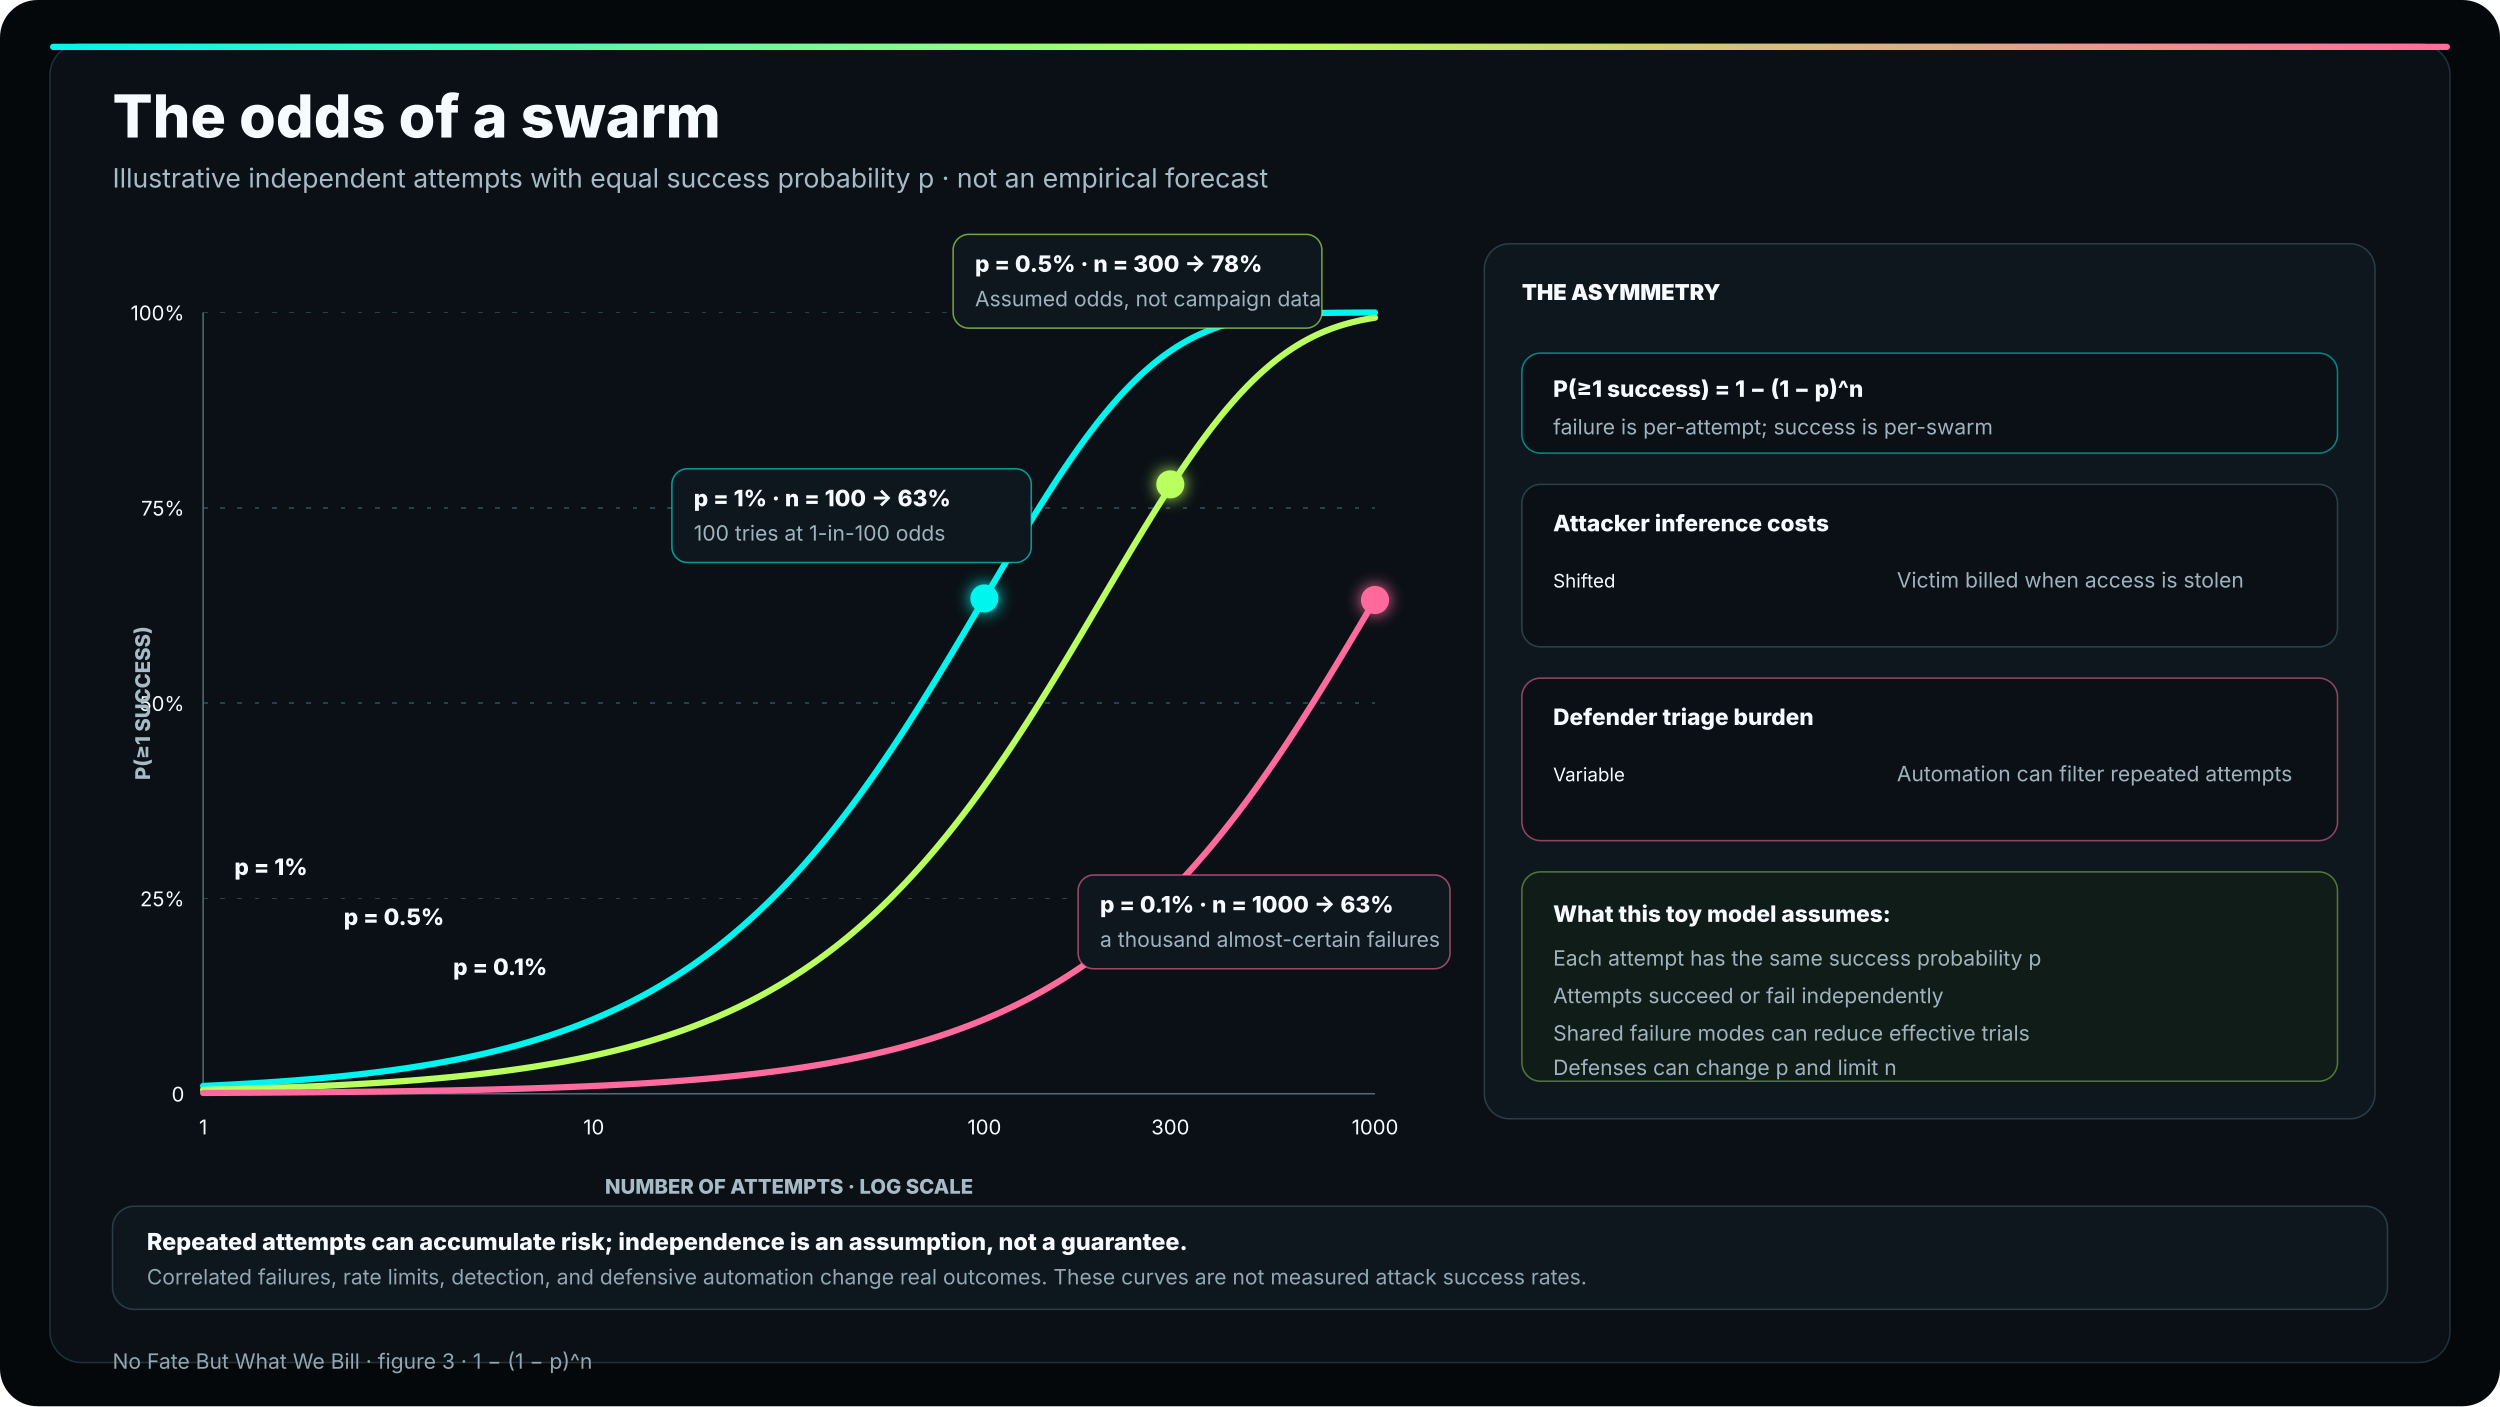
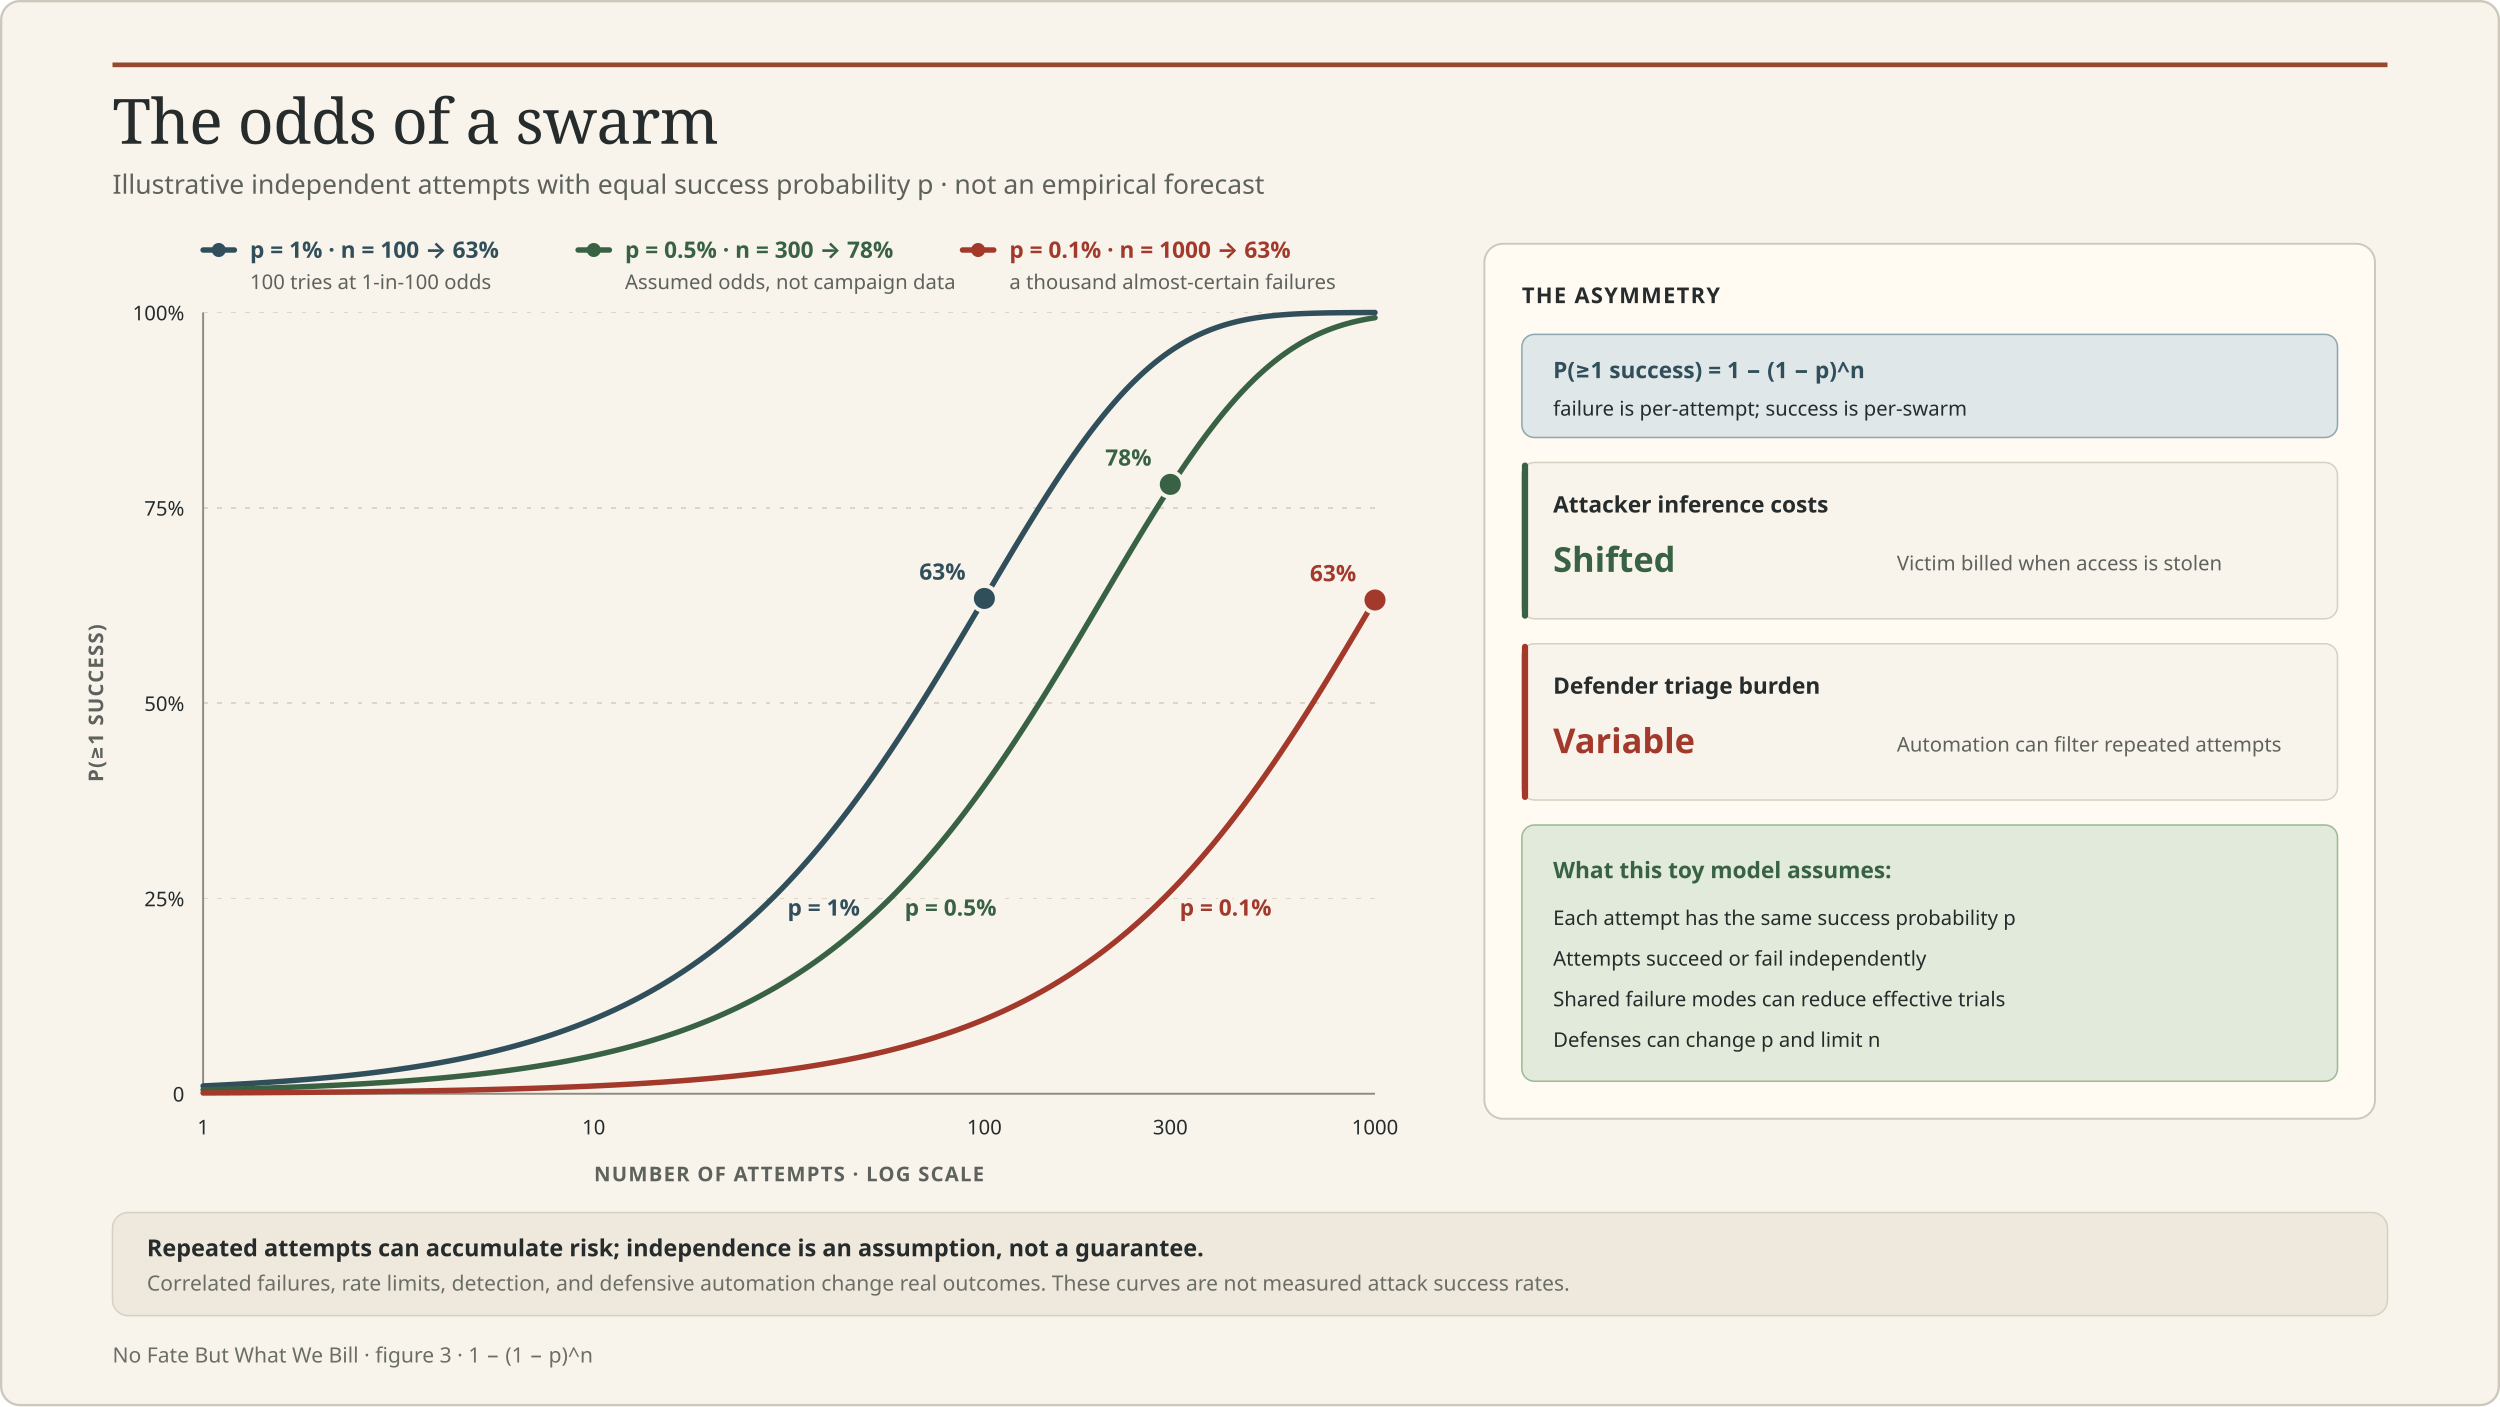
<svg xmlns="http://www.w3.org/2000/svg" viewBox="0 0 1600 900" role="img" aria-labelledby="title desc">
  <defs>
-     <linearGradient id="rule" x1="0" x2="1">
-       <stop stop-color="#00f5ee" />
-       <stop offset=".5" stop-color="#b8ff5f" />
-       <stop offset="1" stop-color="#ff6b9d" />
-     </linearGradient>
-     <filter id="glow" x="-80%" y="-80%" width="260%" height="260%">
-       <feGaussianBlur stdDeviation="5" result="b" />
-       <feMerge>
-         <feMergeNode in="b" />
-         <feMergeNode in="SourceGraphic" />
-       </feMerge>
-     </filter>
-     <style>text{font-family:ui-sans-serif,system-ui,-apple-system,BlinkMacSystemFont,"Segoe UI",sans-serif;fill:#f7fbff}.title{font-size:38px;font-weight:820}.sub{font-size:17px;fill:#a7bbc6}.axis{font-size:13px;fill:#a7bbc6;font-variant-numeric:tabular-nums}.curve{fill:none;stroke-width:4;stroke-linecap:round}.land{font-size:14.5px;font-weight:820}.line{font-size:13.5px;fill:#9fb3be}.note{font-size:13.5px;fill:#91a7b2}.grid{stroke:#29404b;stroke-width:1;stroke-dasharray:3 8;shape-rendering:crispEdges}.cyan{fill:#00f5ee}.lime{fill:#b8ff5f}.pink{fill:#ff6b9d}</style>
+     <style>text{font-family:system-ui,-apple-system,BlinkMacSystemFont,'Segoe UI','Noto Sans',sans-serif;fill:#262b2b}.title{font-family:Georgia,'Noto Serif',serif;font-size:40px;font-weight:400;letter-spacing:-.01em}.sub{font-size:17px;fill:#5e625c}.axis{font-size:13px;fill:#5e625c;font-variant-numeric:tabular-nums}.caps{font-weight:700;letter-spacing:.06em}.curve{fill:none;stroke-width:3.5;stroke-linecap:round}.land{font-size:14.5px;font-weight:700}.line{font-size:13px;fill:#5e625c}.big{font-size:22px;font-weight:700}.note{font-size:13.5px;fill:#6b6e66}.grid{stroke:#ddd6c8;stroke-width:1;stroke-dasharray:3 6;shape-rendering:crispEdges}.halo{stroke:#f8f4ec;stroke-width:5;stroke-linejoin:round;paint-order:stroke}.dot{stroke:#f8f4ec;stroke-width:2.5}.slate{fill:#314f5b}.sage{fill:#386243}.verm{fill:#a2392b}.card{fill:#fffaf2;stroke:#cec7bb;stroke-width:1.25}.inner{fill:#f8f4ec;stroke:#d8d0c2;stroke-width:1}</style>
  </defs>
-   <rect width="1600" height="900" rx="24" fill="#05080b" />
-   <rect x="32" y="28" width="1536" height="844" rx="20" fill="#0a1015" stroke="#20303a" />
-   <rect x="32" y="28" width="1536" height="4" rx="2" fill="url(#rule)" />
-   <text class="title" x="72" y="88">The odds of a swarm</text>
-   <text class="sub" x="72" y="120">Illustrative independent attempts with equal success probability p · not an empirical forecast</text>
+   <rect x=".75" y=".75" width="1598.5" height="898.5" rx="12" fill="#f8f4ec" stroke="#cec7bb" stroke-width="1.5" />
+   <rect x="72" y="40" width="1456" height="3" fill="#96492f" />
+   <text class="title" x="72" y="92">The odds of a swarm</text>
+   <text class="sub" x="72" y="124">Illustrative independent attempts with equal success probability p · not an empirical forecast</text>
  <g>
+     <g transform="translate(130 150)">
+       <line x1="0" y1="10" x2="20" y2="10" stroke="#314f5b" stroke-width="3.5" stroke-linecap="round" />
+       <circle class="slate" cx="10" cy="10" r="4.5" />
+       <text class="land" x="30" y="15" style="fill:#314f5b">p = 1% · n = 100 → 63%</text>
+       <text class="line" x="30" y="35">100 tries at 1-in-100 odds</text>
+     </g>
+     <g transform="translate(370 150)">
+       <line x1="0" y1="10" x2="20" y2="10" stroke="#386243" stroke-width="3.5" stroke-linecap="round" />
+       <circle class="sage" cx="10" cy="10" r="4.5" />
+       <text class="land" x="30" y="15" style="fill:#386243">p = 0.5% · n = 300 → 78%</text>
+       <text class="line" x="30" y="35">Assumed odds, not campaign data</text>
+     </g>
+     <g transform="translate(616 150)">
+       <line x1="0" y1="10" x2="20" y2="10" stroke="#a2392b" stroke-width="3.5" stroke-linecap="round" />
+       <circle class="verm" cx="10" cy="10" r="4.5" />
+       <text class="land" x="30" y="15" style="fill:#a2392b">p = 0.1% · n = 1000 → 63%</text>
+       <text class="line" x="30" y="35">a thousand almost-certain failures</text>
+     </g>
    <line class="grid" x1="130" y1="200" x2="880" y2="200" />
    <line class="grid" x1="130" y1="325" x2="880" y2="325" />
    <line class="grid" x1="130" y1="450" x2="880" y2="450" />
    <line class="grid" x1="130" y1="575" x2="880" y2="575" />
-     <line x1="130" y1="200" x2="130" y2="700" stroke="#526872" />
-     <line x1="130" y1="700" x2="880" y2="700" stroke="#526872" />
+     <line x1="130" y1="200" x2="130" y2="700" stroke="#8d8a80" stroke-width="1.25" />
+     <line x1="130" y1="700" x2="880" y2="700" stroke="#8d8a80" stroke-width="1.25" />
    <g class="axis" text-anchor="end">
      <text x="118" y="205">100%</text>
      <text x="118" y="330">75%</text>
      <text x="118" y="455">50%</text>
      <text x="118" y="580">25%</text>
      <text x="118" y="705">0</text>
    </g>
    <g class="axis" text-anchor="middle">
      <text x="130" y="726">1</text>
      <text x="380" y="726">10</text>
      <text x="630" y="726">100</text>
      <text x="749" y="726">300</text>
      <text x="880" y="726">1000</text>
    </g>
-     <text class="axis" x="505" y="764" text-anchor="middle" font-weight="800">NUMBER OF ATTEMPTS · LOG SCALE</text>
-     <text class="axis" transform="translate(96 450) rotate(-90)" text-anchor="middle" font-weight="800">P(≥1 SUCCESS)</text>
-     <path class="curve" stroke="#00f5ee" d="M130.00 695.00 L132.50 694.88 L135.00 694.77 L137.50 694.64 L140.00 694.52 L142.50 694.39 L145.00 694.26 L147.50 694.13 L150.00 693.99 L152.50 693.86 L155.00 693.71 L157.50 693.57 L160.00 693.42 L162.50 693.27 L165.00 693.11 L167.50 692.95 L170.00 692.79 L172.50 692.62 L175.00 692.45 L177.50 692.28 L180.00 692.10 L182.50 691.92 L185.00 691.73 L187.50 691.54 L190.00 691.34 L192.50 691.14 L195.00 690.94 L197.50 690.73 L200.00 690.52 L202.50 690.30 L205.00 690.07 L207.50 689.84 L210.00 689.61 L212.50 689.37 L215.00 689.13 L217.50 688.88 L220.00 688.62 L222.50 688.36 L225.00 688.09 L227.50 687.82 L230.00 687.54 L232.50 687.25 L235.00 686.96 L237.50 686.66 L240.00 686.35 L242.50 686.04 L245.00 685.72 L247.50 685.39 L250.00 685.05 L252.50 684.71 L255.00 684.36 L257.50 684.00 L260.00 683.63 L262.50 683.26 L265.00 682.88 L267.50 682.48 L270.00 682.08 L272.50 681.67 L275.00 681.26 L277.50 680.83 L280.00 680.39 L282.50 679.94 L285.00 679.48 L287.50 679.02 L290.00 678.54 L292.50 678.05 L295.00 677.55 L297.50 677.04 L300.00 676.52 L302.50 675.98 L305.00 675.44 L307.50 674.88 L310.00 674.31 L312.50 673.73 L315.00 673.13 L317.50 672.53 L320.00 671.90 L322.50 671.27 L325.00 670.62 L327.50 669.96 L330.00 669.28 L332.50 668.59 L335.00 667.88 L337.50 667.15 L340.00 666.42 L342.50 665.66 L345.00 664.89 L347.50 664.10 L350.00 663.30 L352.50 662.48 L355.00 661.64 L357.50 660.78 L360.00 659.90 L362.50 659.01 L365.00 658.09 L367.50 657.16 L370.00 656.21 L372.50 655.23 L375.00 654.24 L377.50 653.23 L380.00 652.19 L382.50 651.13 L385.00 650.05 L387.50 648.95 L390.00 647.83 L392.50 646.68 L395.00 645.51 L397.50 644.31 L400.00 643.09 L402.50 641.85 L405.00 640.58 L407.50 639.28 L410.00 637.96 L412.50 636.61 L415.00 635.23 L417.50 633.83 L420.00 632.39 L422.50 630.93 L425.00 629.44 L427.50 627.92 L430.00 626.38 L432.50 624.80 L435.00 623.19 L437.50 621.55 L440.00 619.87 L442.50 618.17 L445.00 616.43 L447.50 614.66 L450.00 612.86 L452.50 611.02 L455.00 609.15 L457.50 607.24 L460.00 605.30 L462.50 603.32 L465.00 601.31 L467.50 599.26 L470.00 597.17 L472.50 595.05 L475.00 592.89 L477.50 590.68 L480.00 588.45 L482.50 586.17 L485.00 583.85 L487.50 581.50 L490.00 579.10 L492.50 576.66 L495.00 574.19 L497.50 571.67 L500.00 569.11 L502.50 566.51 L505.00 563.87 L507.50 561.18 L510.00 558.46 L512.50 555.69 L515.00 552.88 L517.50 550.03 L520.00 547.13 L522.50 544.19 L525.00 541.21 L527.50 538.19 L530.00 535.12 L532.50 532.01 L535.00 528.86 L537.50 525.67 L540.00 522.43 L542.50 519.15 L545.00 515.83 L547.50 512.47 L550.00 509.07 L552.50 505.63 L555.00 502.14 L557.50 498.62 L560.00 495.05 L562.50 491.45 L565.00 487.81 L567.50 484.13 L570.00 480.42 L572.50 476.66 L575.00 472.88 L577.50 469.05 L580.00 465.20 L582.50 461.31 L585.00 457.39 L587.50 453.44 L590.00 449.46 L592.50 445.45 L595.00 441.42 L597.50 437.36 L600.00 433.27 L602.50 429.17 L605.00 425.04 L607.50 420.89 L610.00 416.73 L612.50 412.55 L615.00 408.36 L617.50 404.15 L620.00 399.94 L622.50 395.71 L625.00 391.48 L627.50 387.25 L630.00 383.02 L632.50 378.78 L635.00 374.55 L637.50 370.32 L640.00 366.10 L642.50 361.89 L645.00 357.70 L647.50 353.51 L650.00 349.35 L652.50 345.21 L655.00 341.08 L657.50 336.99 L660.00 332.92 L662.50 328.88 L665.00 324.87 L667.50 320.90 L670.00 316.97 L672.50 313.08 L675.00 309.23 L677.50 305.42 L680.00 301.67 L682.50 297.97 L685.00 294.32 L687.50 290.72 L690.00 287.19 L692.50 283.71 L695.00 280.30 L697.50 276.95 L700.00 273.67 L702.50 270.45 L705.00 267.31 L707.50 264.24 L710.00 261.24 L712.50 258.32 L715.00 255.47 L717.50 252.70 L720.00 250.01 L722.50 247.40 L725.00 244.87 L727.50 242.42 L730.00 240.05 L732.50 237.76 L735.00 235.56 L737.50 233.43 L740.00 231.39 L742.50 229.43 L745.00 227.55 L747.50 225.75 L750.00 224.03 L752.50 222.39 L755.00 220.83 L757.50 219.34 L760.00 217.93 L762.50 216.60 L765.00 215.33 L767.50 214.13 L770.00 213.01 L772.50 211.95 L775.00 210.95 L777.50 210.02 L780.00 209.15 L782.50 208.33 L785.00 207.58 L787.50 206.87 L790.00 206.22 L792.50 205.61 L795.00 205.06 L797.50 204.54 L800.00 204.07 L802.50 203.64 L805.00 203.25 L807.50 202.89 L810.00 202.56 L812.50 202.26 L815.00 202.00 L817.50 201.76 L820.00 201.54 L822.50 201.35 L825.00 201.17 L827.50 201.02 L830.00 200.88 L832.50 200.76 L835.00 200.65 L837.50 200.56 L840.00 200.48 L842.50 200.41 L845.00 200.34 L847.50 200.29 L850.00 200.24 L852.50 200.20 L855.00 200.17 L857.50 200.14 L860.00 200.12 L862.50 200.10 L865.00 200.08 L867.50 200.06 L870.00 200.05 L872.50 200.04 L875.00 200.03 L877.50 200.03 L880.00 200.02" />
-     <path class="curve" stroke="#b8ff5f" d="M130.00 697.50 L132.50 697.44 L135.00 697.38 L137.50 697.32 L140.00 697.26 L142.50 697.20 L145.00 697.13 L147.50 697.06 L150.00 697.00 L152.50 696.93 L155.00 696.85 L157.50 696.78 L160.00 696.71 L162.50 696.63 L165.00 696.55 L167.50 696.47 L170.00 696.39 L172.50 696.31 L175.00 696.22 L177.50 696.13 L180.00 696.04 L182.50 695.95 L185.00 695.86 L187.50 695.76 L190.00 695.66 L192.50 695.56 L195.00 695.46 L197.50 695.35 L200.00 695.25 L202.50 695.14 L205.00 695.02 L207.50 694.91 L210.00 694.79 L212.50 694.67 L215.00 694.55 L217.50 694.42 L220.00 694.29 L222.50 694.16 L225.00 694.02 L227.50 693.89 L230.00 693.74 L232.50 693.60 L235.00 693.45 L237.50 693.30 L240.00 693.14 L242.50 692.99 L245.00 692.82 L247.50 692.66 L250.00 692.49 L252.50 692.31 L255.00 692.14 L257.50 691.96 L260.00 691.77 L262.50 691.58 L265.00 691.38 L267.50 691.19 L270.00 690.98 L272.50 690.77 L275.00 690.56 L277.50 690.34 L280.00 690.12 L282.50 689.89 L285.00 689.66 L287.50 689.42 L290.00 689.18 L292.50 688.93 L295.00 688.67 L297.50 688.41 L300.00 688.15 L302.50 687.87 L305.00 687.60 L307.50 687.31 L310.00 687.02 L312.50 686.72 L315.00 686.41 L317.50 686.10 L320.00 685.78 L322.50 685.46 L325.00 685.12 L327.50 684.78 L330.00 684.43 L332.50 684.08 L335.00 683.71 L337.50 683.34 L340.00 682.96 L342.50 682.57 L345.00 682.17 L347.50 681.76 L350.00 681.34 L352.50 680.92 L355.00 680.48 L357.50 680.04 L360.00 679.58 L362.50 679.12 L365.00 678.64 L367.50 678.15 L370.00 677.66 L372.50 677.15 L375.00 676.63 L377.50 676.10 L380.00 675.56 L382.50 675.00 L385.00 674.43 L387.50 673.85 L390.00 673.26 L392.50 672.66 L395.00 672.04 L397.50 671.40 L400.00 670.76 L402.50 670.10 L405.00 669.42 L407.50 668.73 L410.00 668.03 L412.50 667.31 L415.00 666.57 L417.50 665.82 L420.00 665.05 L422.50 664.27 L425.00 663.47 L427.50 662.65 L430.00 661.82 L432.50 660.96 L435.00 660.09 L437.50 659.20 L440.00 658.29 L442.50 657.36 L445.00 656.41 L447.50 655.44 L450.00 654.45 L452.50 653.44 L455.00 652.41 L457.50 651.36 L460.00 650.29 L462.50 649.19 L465.00 648.07 L467.50 646.93 L470.00 645.76 L472.50 644.57 L475.00 643.35 L477.50 642.11 L480.00 640.85 L482.50 639.56 L485.00 638.24 L487.50 636.90 L490.00 635.52 L492.50 634.13 L495.00 632.70 L497.50 631.25 L500.00 629.76 L502.50 628.25 L505.00 626.71 L507.50 625.13 L510.00 623.53 L512.50 621.90 L515.00 620.23 L517.50 618.53 L520.00 616.80 L522.50 615.04 L525.00 613.24 L527.50 611.41 L530.00 609.55 L532.50 607.65 L535.00 605.71 L537.50 603.74 L540.00 601.74 L542.50 599.70 L545.00 597.62 L547.50 595.50 L550.00 593.35 L552.50 591.16 L555.00 588.92 L557.50 586.66 L560.00 584.35 L562.50 582.00 L565.00 579.61 L567.50 577.18 L570.00 574.72 L572.50 572.21 L575.00 569.66 L577.50 567.06 L580.00 564.43 L582.50 561.76 L585.00 559.04 L587.50 556.28 L590.00 553.48 L592.50 550.64 L595.00 547.75 L597.50 544.82 L600.00 541.85 L602.50 538.83 L605.00 535.78 L607.50 532.68 L610.00 529.54 L612.50 526.35 L615.00 523.12 L617.50 519.85 L620.00 516.54 L622.50 513.19 L625.00 509.80 L627.50 506.36 L630.00 502.89 L632.50 499.37 L635.00 495.81 L637.50 492.22 L640.00 488.59 L642.50 484.92 L645.00 481.21 L647.50 477.46 L650.00 473.68 L652.50 469.87 L655.00 466.02 L657.50 462.14 L660.00 458.22 L662.50 454.28 L665.00 450.31 L667.50 446.30 L670.00 442.28 L672.50 438.22 L675.00 434.14 L677.50 430.04 L680.00 425.92 L682.50 421.78 L685.00 417.62 L687.50 413.44 L690.00 409.25 L692.50 405.05 L695.00 400.83 L697.50 396.61 L700.00 392.38 L702.50 388.15 L705.00 383.92 L707.50 379.68 L710.00 375.45 L712.50 371.22 L715.00 367.00 L717.50 362.79 L720.00 358.59 L722.50 354.40 L725.00 350.23 L727.50 346.08 L730.00 341.96 L732.50 337.85 L735.00 333.78 L737.50 329.73 L740.00 325.72 L742.50 321.74 L745.00 317.80 L747.50 313.90 L750.00 310.04 L752.50 306.23 L755.00 302.46 L757.50 298.75 L760.00 295.09 L762.50 291.48 L765.00 287.93 L767.50 284.44 L770.00 281.02 L772.50 277.65 L775.00 274.36 L777.50 271.13 L780.00 267.97 L782.50 264.88 L785.00 261.87 L787.50 258.93 L790.00 256.07 L792.50 253.28 L795.00 250.57 L797.50 247.95 L800.00 245.40 L802.50 242.93 L805.00 240.54 L807.50 238.24 L810.00 236.02 L812.50 233.88 L815.00 231.82 L817.50 229.84 L820.00 227.94 L822.50 226.13 L825.00 224.39 L827.50 222.73 L830.00 221.16 L832.50 219.65 L835.00 218.23 L837.50 216.87 L840.00 215.59 L842.50 214.38 L845.00 213.24 L847.50 212.17 L850.00 211.16 L852.50 210.21 L855.00 209.33 L857.50 208.50 L860.00 207.73 L862.50 207.02 L865.00 206.35 L867.50 205.74 L870.00 205.17 L872.50 204.65 L875.00 204.17 L877.50 203.73 L880.00 203.33" />
-     <path class="curve" stroke="#ff6b9d" d="M130.00 699.50 L132.50 699.49 L135.00 699.48 L137.50 699.46 L140.00 699.45 L142.50 699.44 L145.00 699.43 L147.50 699.41 L150.00 699.40 L152.50 699.38 L155.00 699.37 L157.50 699.36 L160.00 699.34 L162.50 699.33 L165.00 699.31 L167.50 699.29 L170.00 699.28 L172.50 699.26 L175.00 699.24 L177.50 699.23 L180.00 699.21 L182.50 699.19 L185.00 699.17 L187.50 699.15 L190.00 699.13 L192.50 699.11 L195.00 699.09 L197.50 699.07 L200.00 699.05 L202.50 699.03 L205.00 699.00 L207.50 698.98 L210.00 698.96 L212.50 698.93 L215.00 698.91 L217.50 698.88 L220.00 698.86 L222.50 698.83 L225.00 698.80 L227.50 698.77 L230.00 698.75 L232.50 698.72 L235.00 698.69 L237.50 698.66 L240.00 698.62 L242.50 698.59 L245.00 698.56 L247.50 698.53 L250.00 698.49 L252.50 698.46 L255.00 698.42 L257.50 698.38 L260.00 698.35 L262.50 698.31 L265.00 698.27 L267.50 698.23 L270.00 698.19 L272.50 698.14 L275.00 698.10 L277.50 698.06 L280.00 698.01 L282.50 697.97 L285.00 697.92 L287.50 697.87 L290.00 697.82 L292.50 697.77 L295.00 697.72 L297.50 697.67 L300.00 697.61 L302.50 697.56 L305.00 697.50 L307.50 697.44 L310.00 697.38 L312.50 697.32 L315.00 697.26 L317.50 697.19 L320.00 697.13 L322.50 697.06 L325.00 696.99 L327.50 696.92 L330.00 696.85 L332.50 696.78 L335.00 696.71 L337.50 696.63 L340.00 696.55 L342.50 696.47 L345.00 696.39 L347.50 696.31 L350.00 696.22 L352.50 696.13 L355.00 696.04 L357.50 695.95 L360.00 695.86 L362.50 695.76 L365.00 695.66 L367.50 695.56 L370.00 695.46 L372.50 695.35 L375.00 695.25 L377.50 695.14 L380.00 695.02 L382.50 694.91 L385.00 694.79 L387.50 694.67 L390.00 694.54 L392.50 694.42 L395.00 694.29 L397.50 694.16 L400.00 694.02 L402.50 693.88 L405.00 693.74 L407.50 693.60 L410.00 693.45 L412.50 693.30 L415.00 693.14 L417.50 692.98 L420.00 692.82 L422.50 692.66 L425.00 692.49 L427.50 692.31 L430.00 692.13 L432.50 691.95 L435.00 691.77 L437.50 691.58 L440.00 691.38 L442.50 691.18 L445.00 690.98 L447.50 690.77 L450.00 690.56 L452.50 690.34 L455.00 690.12 L457.50 689.89 L460.00 689.66 L462.50 689.42 L465.00 689.17 L467.50 688.93 L470.00 688.67 L472.50 688.41 L475.00 688.14 L477.50 687.87 L480.00 687.59 L482.50 687.31 L485.00 687.01 L487.50 686.72 L490.00 686.41 L492.50 686.10 L495.00 685.78 L497.50 685.45 L500.00 685.12 L502.50 684.78 L505.00 684.43 L507.50 684.07 L510.00 683.71 L512.50 683.33 L515.00 682.95 L517.50 682.56 L520.00 682.16 L522.50 681.76 L525.00 681.34 L527.50 680.91 L530.00 680.48 L532.50 680.03 L535.00 679.58 L537.50 679.11 L540.00 678.63 L542.50 678.15 L545.00 677.65 L547.50 677.14 L550.00 676.62 L552.50 676.09 L555.00 675.55 L557.50 674.99 L560.00 674.42 L562.50 673.84 L565.00 673.25 L567.50 672.65 L570.00 672.03 L572.50 671.39 L575.00 670.75 L577.50 670.09 L580.00 669.41 L582.50 668.72 L585.00 668.02 L587.50 667.30 L590.00 666.56 L592.50 665.81 L595.00 665.04 L597.50 664.26 L600.00 663.46 L602.50 662.64 L605.00 661.80 L607.50 660.95 L610.00 660.08 L612.50 659.18 L615.00 658.27 L617.50 657.35 L620.00 656.40 L622.50 655.43 L625.00 654.44 L627.50 653.43 L630.00 652.40 L632.50 651.34 L635.00 650.27 L637.50 649.17 L640.00 648.05 L642.50 646.91 L645.00 645.74 L647.50 644.55 L650.00 643.33 L652.50 642.09 L655.00 640.83 L657.50 639.54 L660.00 638.22 L662.50 636.87 L665.00 635.50 L667.50 634.10 L670.00 632.68 L672.50 631.22 L675.00 629.74 L677.50 628.23 L680.00 626.68 L682.50 625.11 L685.00 623.51 L687.50 621.87 L690.00 620.20 L692.50 618.51 L695.00 616.78 L697.50 615.01 L700.00 613.21 L702.50 611.38 L705.00 609.52 L707.50 607.62 L710.00 605.68 L712.50 603.71 L715.00 601.71 L717.50 599.66 L720.00 597.58 L722.50 595.47 L725.00 593.31 L727.50 591.12 L730.00 588.89 L732.50 586.62 L735.00 584.31 L737.50 581.96 L740.00 579.57 L742.50 577.14 L745.00 574.68 L747.50 572.17 L750.00 569.61 L752.50 567.02 L755.00 564.39 L757.50 561.71 L760.00 559.00 L762.50 556.24 L765.00 553.43 L767.50 550.59 L770.00 547.70 L772.50 544.77 L775.00 541.80 L777.50 538.79 L780.00 535.73 L782.50 532.63 L785.00 529.48 L787.50 526.30 L790.00 523.07 L792.50 519.80 L795.00 516.49 L797.50 513.14 L800.00 509.74 L802.50 506.31 L805.00 502.83 L807.50 499.31 L810.00 495.76 L812.50 492.16 L815.00 488.53 L817.50 484.86 L820.00 481.15 L822.50 477.40 L825.00 473.62 L827.50 469.81 L830.00 465.96 L832.50 462.08 L835.00 458.16 L837.50 454.22 L840.00 450.24 L842.50 446.24 L845.00 442.21 L847.50 438.16 L850.00 434.08 L852.50 429.98 L855.00 425.85 L857.50 421.71 L860.00 417.55 L862.50 413.37 L865.00 409.18 L867.50 404.98 L870.00 400.77 L872.50 396.54 L875.00 392.32 L877.50 388.08 L880.00 383.85" />
-     <circle class="cyan" cx="630" cy="383" r="9" filter="url(#glow)" />
-     <circle class="lime" cx="749" cy="310" r="9" filter="url(#glow)" />
-     <circle class="pink" cx="880" cy="384" r="9" filter="url(#glow)" />
-     <g transform="translate(430 300)">
-       <rect width="230" height="60" rx="10" fill="#0d171d" stroke="#00f5ee" stroke-opacity=".6" />
-       <text class="land" x="14" y="24" fill="#b8fff5">p = 1% · n = 100 → 63%</text>
-       <text class="line" x="14" y="46">100 tries at 1-in-100 odds</text>
+     <text class="axis caps" x="505" y="756" text-anchor="middle">NUMBER OF ATTEMPTS · LOG SCALE</text>
+     <text class="axis caps" transform="translate(66 450) rotate(-90)" text-anchor="middle">P(≥1 SUCCESS)</text>
+     <path class="curve" stroke="#314f5b" d="M130.00 695.00 L132.50 694.88 L135.00 694.77 L137.50 694.64 L140.00 694.52 L142.50 694.39 L145.00 694.26 L147.50 694.13 L150.00 693.99 L152.50 693.86 L155.00 693.71 L157.50 693.57 L160.00 693.42 L162.50 693.27 L165.00 693.11 L167.50 692.95 L170.00 692.79 L172.50 692.62 L175.00 692.45 L177.50 692.28 L180.00 692.10 L182.50 691.92 L185.00 691.73 L187.50 691.54 L190.00 691.34 L192.50 691.14 L195.00 690.94 L197.50 690.73 L200.00 690.52 L202.50 690.30 L205.00 690.07 L207.50 689.84 L210.00 689.61 L212.50 689.37 L215.00 689.13 L217.50 688.88 L220.00 688.62 L222.50 688.36 L225.00 688.09 L227.50 687.82 L230.00 687.54 L232.50 687.25 L235.00 686.96 L237.50 686.66 L240.00 686.35 L242.50 686.04 L245.00 685.72 L247.50 685.39 L250.00 685.05 L252.50 684.71 L255.00 684.36 L257.50 684.00 L260.00 683.63 L262.50 683.26 L265.00 682.88 L267.50 682.48 L270.00 682.08 L272.50 681.67 L275.00 681.26 L277.50 680.83 L280.00 680.39 L282.50 679.94 L285.00 679.48 L287.50 679.02 L290.00 678.54 L292.50 678.05 L295.00 677.55 L297.50 677.04 L300.00 676.52 L302.50 675.98 L305.00 675.44 L307.50 674.88 L310.00 674.31 L312.50 673.73 L315.00 673.13 L317.50 672.53 L320.00 671.90 L322.50 671.27 L325.00 670.62 L327.50 669.96 L330.00 669.28 L332.50 668.59 L335.00 667.88 L337.50 667.15 L340.00 666.42 L342.50 665.66 L345.00 664.89 L347.50 664.10 L350.00 663.30 L352.50 662.48 L355.00 661.64 L357.50 660.78 L360.00 659.90 L362.50 659.01 L365.00 658.09 L367.50 657.16 L370.00 656.21 L372.50 655.23 L375.00 654.24 L377.50 653.23 L380.00 652.19 L382.50 651.13 L385.00 650.05 L387.50 648.95 L390.00 647.83 L392.50 646.68 L395.00 645.51 L397.50 644.31 L400.00 643.09 L402.50 641.85 L405.00 640.58 L407.50 639.28 L410.00 637.96 L412.50 636.61 L415.00 635.23 L417.50 633.83 L420.00 632.39 L422.50 630.93 L425.00 629.44 L427.50 627.92 L430.00 626.38 L432.50 624.80 L435.00 623.19 L437.50 621.55 L440.00 619.87 L442.50 618.17 L445.00 616.43 L447.50 614.66 L450.00 612.86 L452.50 611.02 L455.00 609.15 L457.50 607.24 L460.00 605.30 L462.50 603.32 L465.00 601.31 L467.50 599.26 L470.00 597.17 L472.50 595.05 L475.00 592.89 L477.50 590.68 L480.00 588.45 L482.50 586.17 L485.00 583.85 L487.50 581.50 L490.00 579.10 L492.50 576.66 L495.00 574.19 L497.50 571.67 L500.00 569.11 L502.50 566.51 L505.00 563.87 L507.50 561.18 L510.00 558.46 L512.50 555.69 L515.00 552.88 L517.50 550.03 L520.00 547.13 L522.50 544.19 L525.00 541.21 L527.50 538.19 L530.00 535.12 L532.50 532.01 L535.00 528.86 L537.50 525.67 L540.00 522.43 L542.50 519.15 L545.00 515.83 L547.50 512.47 L550.00 509.07 L552.50 505.63 L555.00 502.14 L557.50 498.62 L560.00 495.05 L562.50 491.45 L565.00 487.81 L567.50 484.13 L570.00 480.42 L572.50 476.66 L575.00 472.88 L577.50 469.05 L580.00 465.20 L582.50 461.31 L585.00 457.39 L587.50 453.44 L590.00 449.46 L592.50 445.45 L595.00 441.42 L597.50 437.36 L600.00 433.27 L602.50 429.17 L605.00 425.04 L607.50 420.89 L610.00 416.73 L612.50 412.55 L615.00 408.36 L617.50 404.15 L620.00 399.94 L622.50 395.71 L625.00 391.48 L627.50 387.25 L630.00 383.02 L632.50 378.78 L635.00 374.55 L637.50 370.32 L640.00 366.10 L642.50 361.89 L645.00 357.70 L647.50 353.51 L650.00 349.35 L652.50 345.21 L655.00 341.08 L657.50 336.99 L660.00 332.92 L662.50 328.88 L665.00 324.87 L667.50 320.90 L670.00 316.97 L672.50 313.08 L675.00 309.23 L677.50 305.42 L680.00 301.67 L682.50 297.97 L685.00 294.32 L687.50 290.72 L690.00 287.19 L692.50 283.71 L695.00 280.30 L697.50 276.95 L700.00 273.67 L702.50 270.45 L705.00 267.31 L707.50 264.24 L710.00 261.24 L712.50 258.32 L715.00 255.47 L717.50 252.70 L720.00 250.01 L722.50 247.40 L725.00 244.87 L727.50 242.42 L730.00 240.05 L732.50 237.76 L735.00 235.56 L737.50 233.43 L740.00 231.39 L742.50 229.43 L745.00 227.55 L747.50 225.75 L750.00 224.03 L752.50 222.39 L755.00 220.83 L757.50 219.34 L760.00 217.93 L762.50 216.60 L765.00 215.33 L767.50 214.13 L770.00 213.01 L772.50 211.95 L775.00 210.95 L777.50 210.02 L780.00 209.15 L782.50 208.33 L785.00 207.58 L787.50 206.87 L790.00 206.22 L792.50 205.61 L795.00 205.06 L797.50 204.54 L800.00 204.07 L802.50 203.64 L805.00 203.25 L807.50 202.89 L810.00 202.56 L812.50 202.26 L815.00 202.00 L817.50 201.76 L820.00 201.54 L822.50 201.35 L825.00 201.17 L827.50 201.02 L830.00 200.88 L832.50 200.76 L835.00 200.65 L837.50 200.56 L840.00 200.48 L842.50 200.41 L845.00 200.34 L847.50 200.29 L850.00 200.24 L852.50 200.20 L855.00 200.17 L857.50 200.14 L860.00 200.12 L862.50 200.10 L865.00 200.08 L867.50 200.06 L870.00 200.05 L872.50 200.04 L875.00 200.03 L877.50 200.03 L880.00 200.02" />
+     <path class="curve" stroke="#386243" d="M130.00 697.50 L132.50 697.44 L135.00 697.38 L137.50 697.32 L140.00 697.26 L142.50 697.20 L145.00 697.13 L147.50 697.06 L150.00 697.00 L152.50 696.93 L155.00 696.85 L157.50 696.78 L160.00 696.71 L162.50 696.63 L165.00 696.55 L167.50 696.47 L170.00 696.39 L172.50 696.31 L175.00 696.22 L177.50 696.13 L180.00 696.04 L182.50 695.95 L185.00 695.86 L187.50 695.76 L190.00 695.66 L192.50 695.56 L195.00 695.46 L197.50 695.35 L200.00 695.25 L202.50 695.14 L205.00 695.02 L207.50 694.91 L210.00 694.79 L212.50 694.67 L215.00 694.55 L217.50 694.42 L220.00 694.29 L222.50 694.16 L225.00 694.02 L227.50 693.89 L230.00 693.74 L232.50 693.60 L235.00 693.45 L237.50 693.30 L240.00 693.14 L242.50 692.99 L245.00 692.82 L247.50 692.66 L250.00 692.49 L252.50 692.31 L255.00 692.14 L257.50 691.96 L260.00 691.77 L262.50 691.58 L265.00 691.38 L267.50 691.19 L270.00 690.98 L272.50 690.77 L275.00 690.56 L277.50 690.34 L280.00 690.12 L282.50 689.89 L285.00 689.66 L287.50 689.42 L290.00 689.18 L292.50 688.93 L295.00 688.67 L297.50 688.41 L300.00 688.15 L302.50 687.87 L305.00 687.60 L307.50 687.31 L310.00 687.02 L312.50 686.72 L315.00 686.41 L317.50 686.10 L320.00 685.78 L322.50 685.46 L325.00 685.12 L327.50 684.78 L330.00 684.43 L332.50 684.08 L335.00 683.71 L337.50 683.34 L340.00 682.96 L342.50 682.57 L345.00 682.17 L347.50 681.76 L350.00 681.34 L352.50 680.92 L355.00 680.48 L357.50 680.04 L360.00 679.58 L362.50 679.12 L365.00 678.64 L367.50 678.15 L370.00 677.66 L372.50 677.15 L375.00 676.63 L377.50 676.10 L380.00 675.56 L382.50 675.00 L385.00 674.43 L387.50 673.85 L390.00 673.26 L392.50 672.66 L395.00 672.04 L397.50 671.40 L400.00 670.76 L402.50 670.10 L405.00 669.42 L407.50 668.73 L410.00 668.03 L412.50 667.31 L415.00 666.57 L417.50 665.82 L420.00 665.05 L422.50 664.27 L425.00 663.47 L427.50 662.65 L430.00 661.82 L432.50 660.96 L435.00 660.09 L437.50 659.20 L440.00 658.29 L442.50 657.36 L445.00 656.41 L447.50 655.44 L450.00 654.45 L452.50 653.44 L455.00 652.41 L457.50 651.36 L460.00 650.29 L462.50 649.19 L465.00 648.07 L467.50 646.93 L470.00 645.76 L472.50 644.57 L475.00 643.35 L477.50 642.11 L480.00 640.85 L482.50 639.56 L485.00 638.24 L487.50 636.90 L490.00 635.52 L492.50 634.13 L495.00 632.70 L497.50 631.25 L500.00 629.76 L502.50 628.25 L505.00 626.71 L507.50 625.13 L510.00 623.53 L512.50 621.90 L515.00 620.23 L517.50 618.53 L520.00 616.80 L522.50 615.04 L525.00 613.24 L527.50 611.41 L530.00 609.55 L532.50 607.65 L535.00 605.71 L537.50 603.74 L540.00 601.74 L542.50 599.70 L545.00 597.62 L547.50 595.50 L550.00 593.35 L552.50 591.16 L555.00 588.92 L557.50 586.66 L560.00 584.35 L562.50 582.00 L565.00 579.61 L567.50 577.18 L570.00 574.72 L572.50 572.21 L575.00 569.66 L577.50 567.06 L580.00 564.43 L582.50 561.76 L585.00 559.04 L587.50 556.28 L590.00 553.48 L592.50 550.64 L595.00 547.75 L597.50 544.82 L600.00 541.85 L602.50 538.83 L605.00 535.78 L607.50 532.68 L610.00 529.54 L612.50 526.35 L615.00 523.12 L617.50 519.85 L620.00 516.54 L622.50 513.19 L625.00 509.80 L627.50 506.36 L630.00 502.89 L632.50 499.37 L635.00 495.81 L637.50 492.22 L640.00 488.59 L642.50 484.92 L645.00 481.21 L647.50 477.46 L650.00 473.68 L652.50 469.87 L655.00 466.02 L657.50 462.14 L660.00 458.22 L662.50 454.28 L665.00 450.31 L667.50 446.30 L670.00 442.28 L672.50 438.22 L675.00 434.14 L677.50 430.04 L680.00 425.92 L682.50 421.78 L685.00 417.62 L687.50 413.44 L690.00 409.25 L692.50 405.05 L695.00 400.83 L697.50 396.61 L700.00 392.38 L702.50 388.15 L705.00 383.92 L707.50 379.68 L710.00 375.45 L712.50 371.22 L715.00 367.00 L717.50 362.79 L720.00 358.59 L722.50 354.40 L725.00 350.23 L727.50 346.08 L730.00 341.96 L732.50 337.85 L735.00 333.78 L737.50 329.73 L740.00 325.72 L742.50 321.74 L745.00 317.80 L747.50 313.90 L750.00 310.04 L752.50 306.23 L755.00 302.46 L757.50 298.75 L760.00 295.09 L762.50 291.48 L765.00 287.93 L767.50 284.44 L770.00 281.02 L772.50 277.65 L775.00 274.36 L777.50 271.13 L780.00 267.97 L782.50 264.88 L785.00 261.87 L787.50 258.93 L790.00 256.07 L792.50 253.28 L795.00 250.57 L797.50 247.95 L800.00 245.40 L802.50 242.93 L805.00 240.54 L807.50 238.24 L810.00 236.02 L812.50 233.88 L815.00 231.82 L817.50 229.84 L820.00 227.94 L822.50 226.13 L825.00 224.39 L827.50 222.73 L830.00 221.16 L832.50 219.65 L835.00 218.23 L837.50 216.87 L840.00 215.59 L842.50 214.38 L845.00 213.24 L847.50 212.17 L850.00 211.16 L852.50 210.21 L855.00 209.33 L857.50 208.50 L860.00 207.73 L862.50 207.02 L865.00 206.35 L867.50 205.74 L870.00 205.17 L872.50 204.65 L875.00 204.17 L877.50 203.73 L880.00 203.33" />
+     <path class="curve" stroke="#a2392b" d="M130.00 699.50 L132.50 699.49 L135.00 699.48 L137.50 699.46 L140.00 699.45 L142.50 699.44 L145.00 699.43 L147.50 699.41 L150.00 699.40 L152.50 699.38 L155.00 699.37 L157.50 699.36 L160.00 699.34 L162.50 699.33 L165.00 699.31 L167.50 699.29 L170.00 699.28 L172.50 699.26 L175.00 699.24 L177.50 699.23 L180.00 699.21 L182.50 699.19 L185.00 699.17 L187.50 699.15 L190.00 699.13 L192.50 699.11 L195.00 699.09 L197.50 699.07 L200.00 699.05 L202.50 699.03 L205.00 699.00 L207.50 698.98 L210.00 698.96 L212.50 698.93 L215.00 698.91 L217.50 698.88 L220.00 698.86 L222.50 698.83 L225.00 698.80 L227.50 698.77 L230.00 698.75 L232.50 698.72 L235.00 698.69 L237.50 698.66 L240.00 698.62 L242.50 698.59 L245.00 698.56 L247.50 698.53 L250.00 698.49 L252.50 698.46 L255.00 698.42 L257.50 698.38 L260.00 698.35 L262.50 698.31 L265.00 698.27 L267.50 698.23 L270.00 698.19 L272.50 698.14 L275.00 698.10 L277.50 698.06 L280.00 698.01 L282.50 697.97 L285.00 697.92 L287.50 697.87 L290.00 697.82 L292.50 697.77 L295.00 697.72 L297.50 697.67 L300.00 697.61 L302.50 697.56 L305.00 697.50 L307.50 697.44 L310.00 697.38 L312.50 697.32 L315.00 697.26 L317.50 697.19 L320.00 697.13 L322.50 697.06 L325.00 696.99 L327.50 696.92 L330.00 696.85 L332.50 696.78 L335.00 696.71 L337.50 696.63 L340.00 696.55 L342.50 696.47 L345.00 696.39 L347.50 696.31 L350.00 696.22 L352.50 696.13 L355.00 696.04 L357.50 695.95 L360.00 695.86 L362.50 695.76 L365.00 695.66 L367.50 695.56 L370.00 695.46 L372.50 695.35 L375.00 695.25 L377.50 695.14 L380.00 695.02 L382.50 694.91 L385.00 694.79 L387.50 694.67 L390.00 694.54 L392.50 694.42 L395.00 694.29 L397.50 694.16 L400.00 694.02 L402.50 693.88 L405.00 693.74 L407.50 693.60 L410.00 693.45 L412.50 693.30 L415.00 693.14 L417.50 692.98 L420.00 692.82 L422.50 692.66 L425.00 692.49 L427.50 692.31 L430.00 692.13 L432.50 691.95 L435.00 691.77 L437.50 691.58 L440.00 691.38 L442.50 691.18 L445.00 690.98 L447.50 690.77 L450.00 690.56 L452.50 690.34 L455.00 690.12 L457.50 689.89 L460.00 689.66 L462.50 689.42 L465.00 689.17 L467.50 688.93 L470.00 688.67 L472.50 688.41 L475.00 688.14 L477.50 687.87 L480.00 687.59 L482.50 687.31 L485.00 687.01 L487.50 686.72 L490.00 686.41 L492.50 686.10 L495.00 685.78 L497.50 685.45 L500.00 685.12 L502.50 684.78 L505.00 684.43 L507.50 684.07 L510.00 683.71 L512.50 683.33 L515.00 682.95 L517.50 682.56 L520.00 682.16 L522.50 681.76 L525.00 681.34 L527.50 680.91 L530.00 680.48 L532.50 680.03 L535.00 679.58 L537.50 679.11 L540.00 678.63 L542.50 678.15 L545.00 677.65 L547.50 677.14 L550.00 676.62 L552.50 676.09 L555.00 675.55 L557.50 674.99 L560.00 674.42 L562.50 673.84 L565.00 673.25 L567.50 672.65 L570.00 672.03 L572.50 671.39 L575.00 670.75 L577.50 670.09 L580.00 669.41 L582.50 668.72 L585.00 668.02 L587.50 667.30 L590.00 666.56 L592.50 665.81 L595.00 665.04 L597.50 664.26 L600.00 663.46 L602.50 662.64 L605.00 661.80 L607.50 660.95 L610.00 660.08 L612.50 659.18 L615.00 658.27 L617.50 657.35 L620.00 656.40 L622.50 655.43 L625.00 654.44 L627.50 653.43 L630.00 652.40 L632.50 651.34 L635.00 650.27 L637.50 649.17 L640.00 648.05 L642.50 646.91 L645.00 645.74 L647.50 644.55 L650.00 643.33 L652.50 642.09 L655.00 640.83 L657.50 639.54 L660.00 638.22 L662.50 636.87 L665.00 635.50 L667.50 634.10 L670.00 632.68 L672.50 631.22 L675.00 629.74 L677.50 628.23 L680.00 626.68 L682.50 625.11 L685.00 623.51 L687.50 621.87 L690.00 620.20 L692.50 618.51 L695.00 616.78 L697.50 615.01 L700.00 613.21 L702.50 611.38 L705.00 609.52 L707.50 607.62 L710.00 605.68 L712.50 603.71 L715.00 601.71 L717.50 599.66 L720.00 597.58 L722.50 595.47 L725.00 593.31 L727.50 591.12 L730.00 588.89 L732.50 586.62 L735.00 584.31 L737.50 581.96 L740.00 579.57 L742.50 577.14 L745.00 574.68 L747.50 572.17 L750.00 569.61 L752.50 567.02 L755.00 564.39 L757.50 561.71 L760.00 559.00 L762.50 556.24 L765.00 553.43 L767.50 550.59 L770.00 547.70 L772.50 544.77 L775.00 541.80 L777.50 538.79 L780.00 535.73 L782.50 532.63 L785.00 529.48 L787.50 526.30 L790.00 523.07 L792.50 519.80 L795.00 516.49 L797.50 513.14 L800.00 509.74 L802.50 506.31 L805.00 502.83 L807.50 499.31 L810.00 495.76 L812.50 492.16 L815.00 488.53 L817.50 484.86 L820.00 481.15 L822.50 477.40 L825.00 473.62 L827.50 469.81 L830.00 465.96 L832.50 462.08 L835.00 458.16 L837.50 454.22 L840.00 450.24 L842.50 446.24 L845.00 442.21 L847.50 438.16 L850.00 434.08 L852.50 429.98 L855.00 425.85 L857.50 421.71 L860.00 417.55 L862.50 413.37 L865.00 409.18 L867.50 404.98 L870.00 400.77 L872.50 396.54 L875.00 392.32 L877.50 388.08 L880.00 383.85" />
+     <text class="land halo" x="504" y="586" style="fill:#314f5b">p = 1%</text>
+     <text class="land halo" x="579" y="586" style="fill:#386243">p = 0.5%</text>
+     <text class="land halo" x="755" y="586" style="fill:#a2392b">p = 0.1%</text>
+     <circle class="slate dot" cx="630" cy="383" r="8" />
+     <circle class="sage dot" cx="749" cy="310" r="8" />
+     <circle class="verm dot" cx="880" cy="384" r="8" />
+     <text class="land halo" x="618" y="371" text-anchor="end" style="fill:#314f5b">63%</text>
+     <text class="land halo" x="737" y="298" text-anchor="end" style="fill:#386243">78%</text>
+     <text class="land halo" x="868" y="372" text-anchor="end" style="fill:#a2392b">63%</text>
+   </g>
+   <g transform="translate(950 156)">
+     <rect class="card" width="570" height="560" rx="12" />
+     <text class="caps" x="24" y="38" font-size="14">THE ASYMMETRY</text>
+     <g transform="translate(24 58)">
+       <rect width="522" height="66" rx="8" fill="#dfe7e8" stroke="#8fa8b0" />
+       <text class="land" x="20" y="28" style="fill:#314f5b">P(≥1 success) = 1 − (1 − p)^n</text>
+       <text class="line" x="20" y="52" style="fill:#262b2b">failure is per-attempt; success is per-swarm</text>
    </g>
-     <g transform="translate(610 150)">
-       <rect width="236" height="60" rx="10" fill="#0d171d" stroke="#b8ff5f" stroke-opacity=".6" />
-       <text class="land" x="14" y="24" fill="#dfffc0">p = 0.5% · n = 300 → 78%</text>
-       <text class="line" x="14" y="46">Assumed odds, not campaign data</text>
+     <g transform="translate(24 140)">
+       <rect class="inner" width="522" height="100" rx="8" />
+       <rect width="4" height="100" rx="2" fill="#386243" />
+       <text class="land" x="20" y="32">Attacker inference costs</text>
+       <text class="big" x="20" y="70" style="fill:#386243">Shifted</text>
+       <text class="line" x="240" y="69">Victim billed when access is stolen</text>
    </g>
-     <g transform="translate(690 560)">
-       <rect width="238" height="60" rx="10" fill="#0d171d" stroke="#ff6b9d" stroke-opacity=".6" />
-       <text class="land" x="14" y="24" fill="#ffc2d5">p = 0.1% · n = 1000 → 63%</text>
-       <text class="line" x="14" y="46">a thousand almost-certain failures</text>
+     <g transform="translate(24 256)">
+       <rect class="inner" width="522" height="100" rx="8" />
+       <rect width="4" height="100" rx="2" fill="#a2392b" />
+       <text class="land" x="20" y="32">Defender triage burden</text>
+       <text class="big" x="20" y="70" style="fill:#a2392b">Variable</text>
+       <text class="line" x="240" y="69">Automation can filter repeated attempts</text>
    </g>
-     <g transform="translate(150 560)">
-       <text class="land" fill="#b8fff5">p = 1%</text>
-     </g>
-     <g transform="translate(220 592)">
-       <text class="land" fill="#dfffc0">p = 0.5%</text>
-     </g>
-     <g transform="translate(290 624)">
-       <text class="land" fill="#ffc2d5">p = 0.1%</text>
+     <g transform="translate(24 372)">
+       <rect width="522" height="164" rx="8" fill="#e1eadb" stroke="#9dbb96" />
+       <text class="land" x="20" y="34" style="fill:#386243">What this toy model assumes:</text>
+       <text class="line" x="20" y="64" style="fill:#262b2b">Each attempt has the same success probability p</text>
+       <text class="line" x="20" y="90" style="fill:#262b2b">Attempts succeed or fail independently</text>
+       <text class="line" x="20" y="116" style="fill:#262b2b">Shared failure modes can reduce effective trials</text>
+       <text class="line" x="20" y="142" style="fill:#262b2b">Defenses can change p and limit n</text>
    </g>
  </g>
-   <g transform="translate(950 156)">
-     <rect width="570" height="560" rx="16" fill="#0d171d" stroke="#2a3c47" />
-     <text x="24" y="36" font-size="14" font-weight="850" fill="#b5c8d1">THE ASYMMETRY</text>
-     <g transform="translate(24 70)">
-       <rect width="522" height="64" rx="12" fill="#0a1015" stroke="#00f5ee" stroke-opacity=".5" />
-       <text class="land" x="20" y="28" fill="#b8fff5">P(≥1 success) = 1 − (1 − p)^n</text>
-       <text class="line" x="20" y="52">failure is per-attempt; success is per-swarm</text>
-     </g>
-     <g transform="translate(24 154)">
-       <rect width="522" height="104" rx="12" fill="#0a1015" stroke="#29404b" />
-       <text class="land" x="20" y="30" fill="#f7fbff">Attacker inference costs</text>
-       <text class="big" x="20" y="66" fill="#dfffc0">Shifted</text>
-       <text class="line" x="240" y="66">Victim billed when access is stolen</text>
-     </g>
-     <g transform="translate(24 278)">
-       <rect width="522" height="104" rx="12" fill="#0a1015" stroke="#ff6b9d" stroke-opacity=".55" />
-       <text class="land" x="20" y="30" fill="#ffc2d5">Defender triage burden</text>
-       <text class="big" x="20" y="66" fill="#ff6b9d">Variable</text>
-       <text class="line" x="240" y="66">Automation can filter repeated attempts</text>
-     </g>
-     <g transform="translate(24 402)">
-       <rect width="522" height="134" rx="12" fill="#101c18" stroke="#b8ff5f" stroke-opacity=".4" />
-       <text class="land" x="20" y="32" fill="#dfffc0">What this toy model assumes:</text>
-       <text class="line" x="20" y="60">Each attempt has the same success probability p</text>
-       <text class="line" x="20" y="84">Attempts succeed or fail independently</text>
-       <text class="line" x="20" y="108">Shared failure modes can reduce effective trials</text>
-       <text class="line" x="20" y="130">Defenses can change p and limit n</text>
-     </g>
-   </g>
-   <g transform="translate(72 772)">
-     <rect width="1456" height="66" rx="14" fill="#0d171d" stroke="#2a3c47" />
-     <text x="22" y="28" font-size="15" font-weight="820" fill="#dfffc0">Repeated attempts can accumulate risk; independence is an assumption, not a guarantee.</text>
+   <g transform="translate(72 776)">
+     <rect width="1456" height="66" rx="10" fill="#efe9dd" stroke="#d8d0c2" />
+     <text x="22" y="28" font-size="15" font-weight="700">Repeated attempts can accumulate risk; independence is an assumption, not a guarantee.</text>
    <text class="note" x="22" y="50">Correlated failures, rate limits, detection, and defensive automation change real outcomes. These curves are not measured attack success rates.</text>
  </g>
-   <text class="note" x="72" y="876">No Fate But What We Bill · figure 3 · 1 − (1 − p)^n</text>
+   <text class="note" x="72" y="872">No Fate But What We Bill · figure 3 · 1 − (1 − p)^n</text>
</svg>
